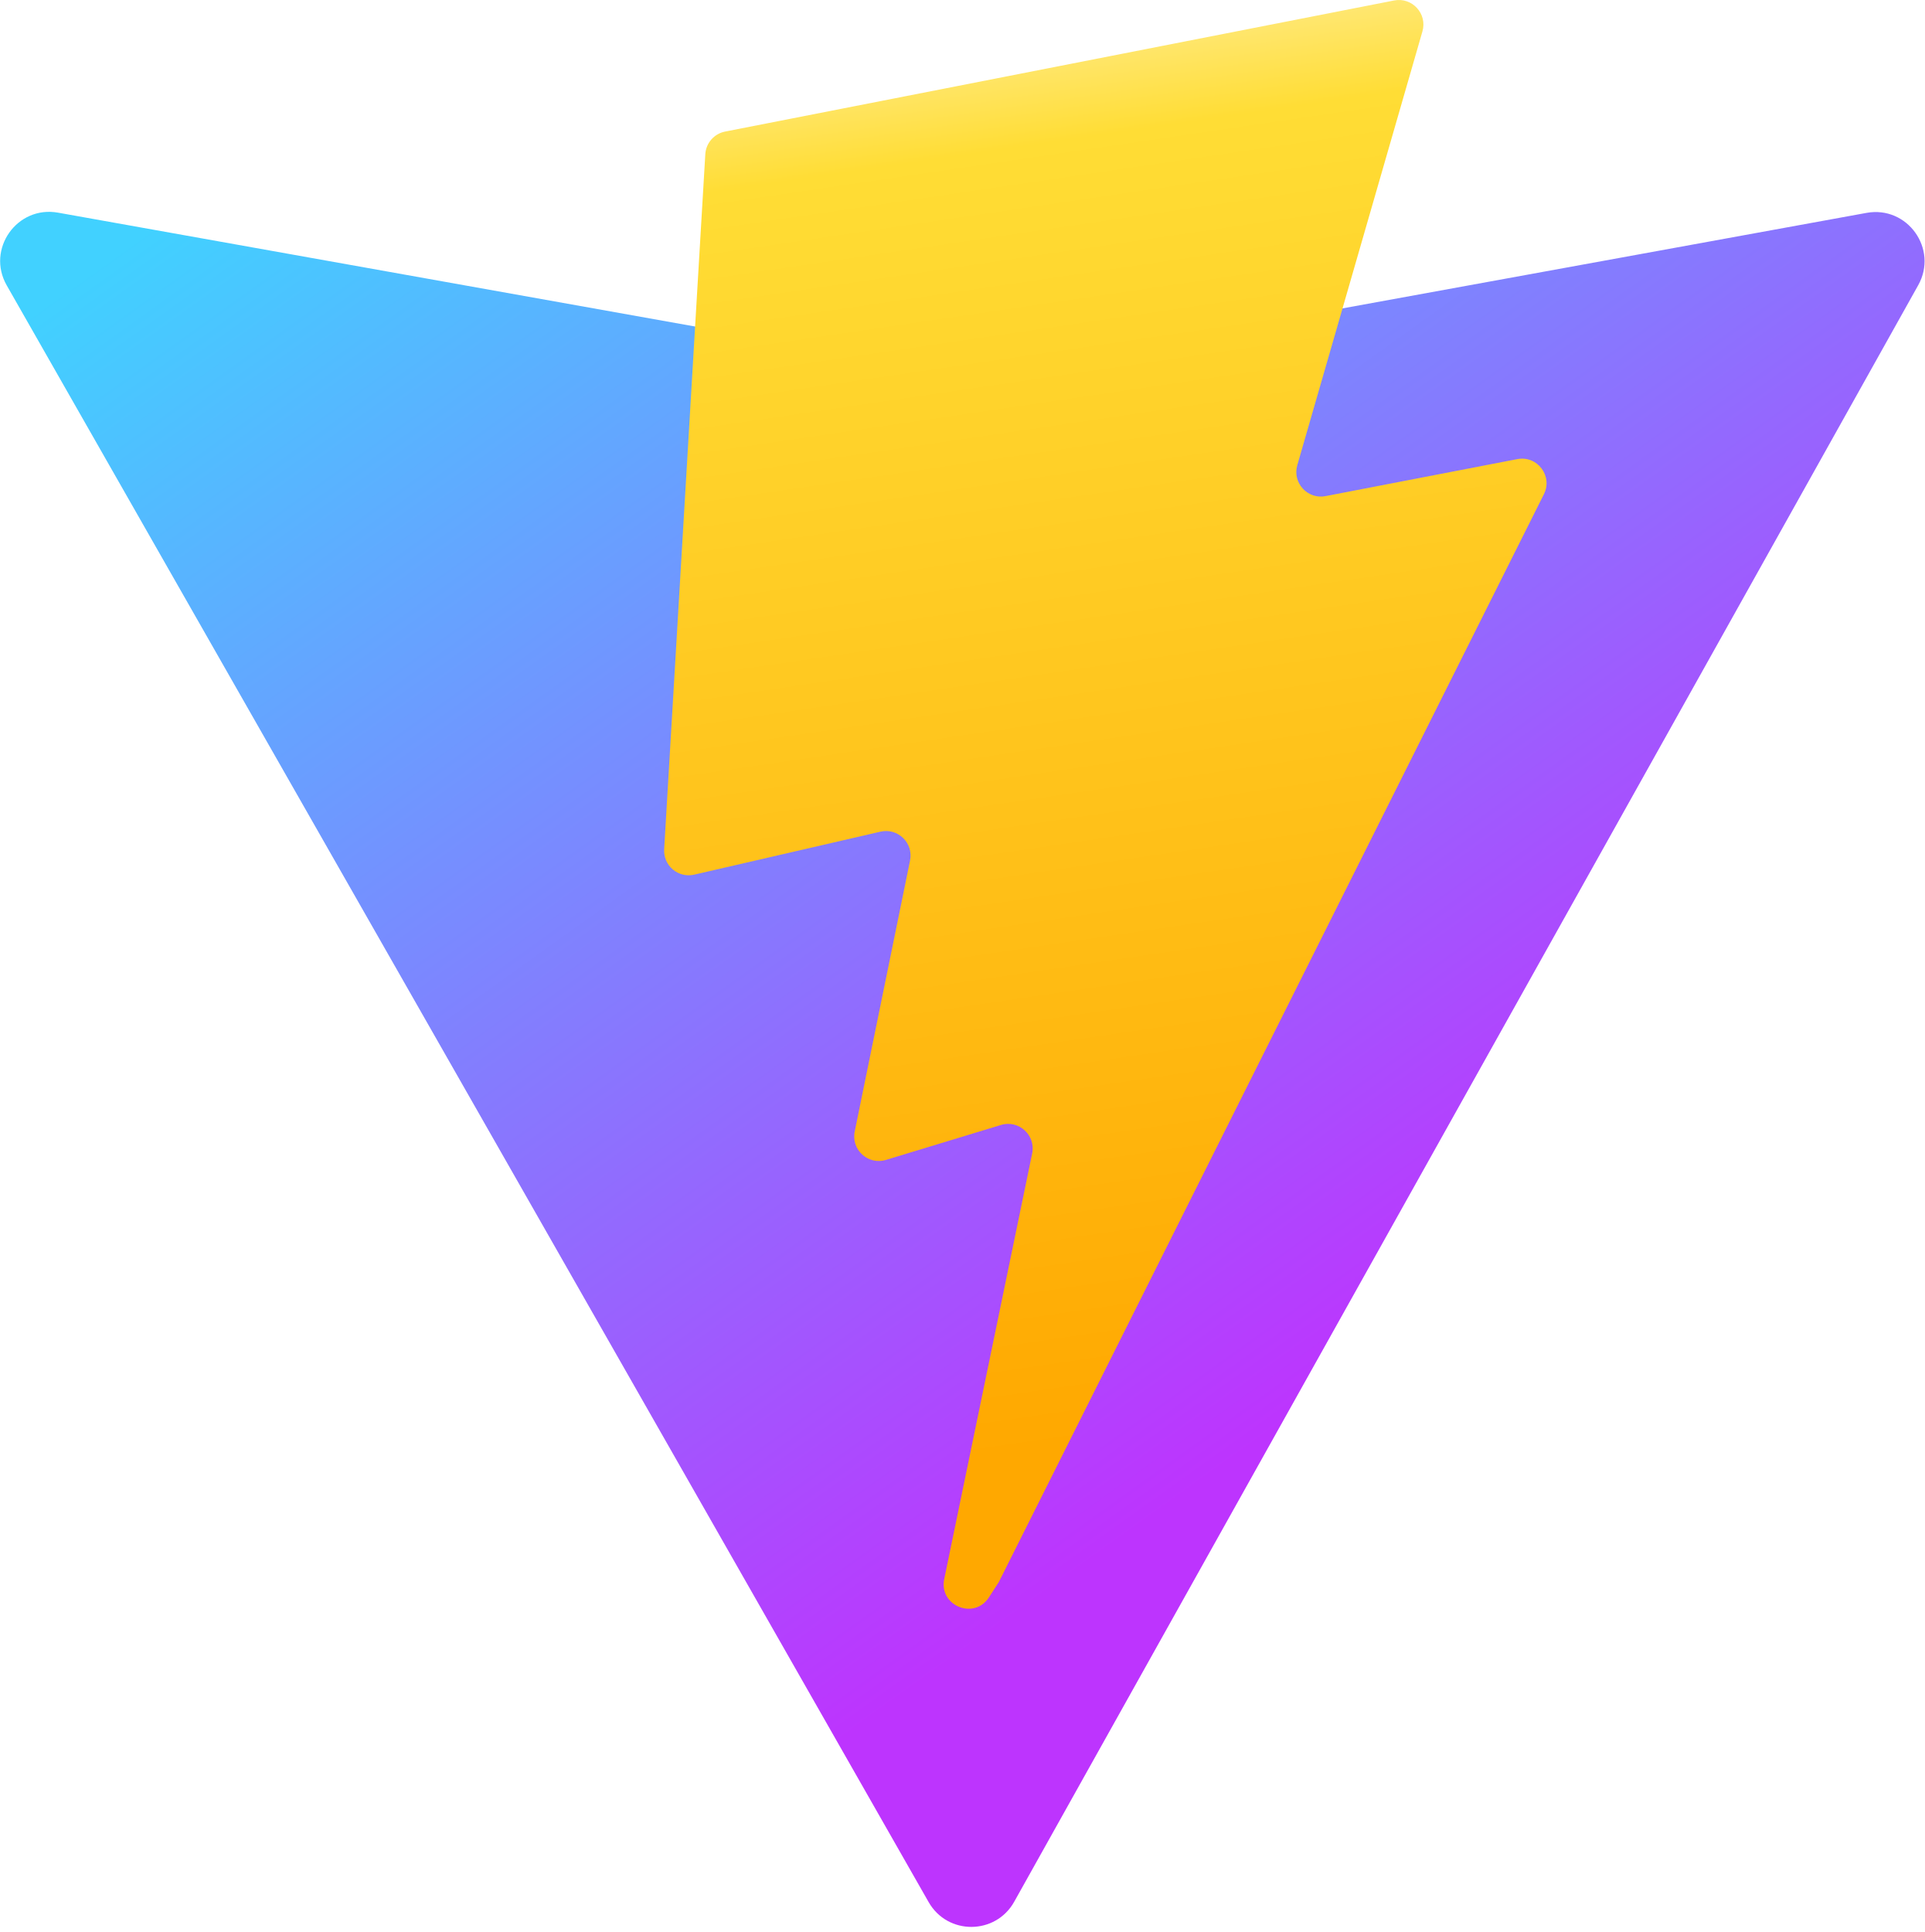
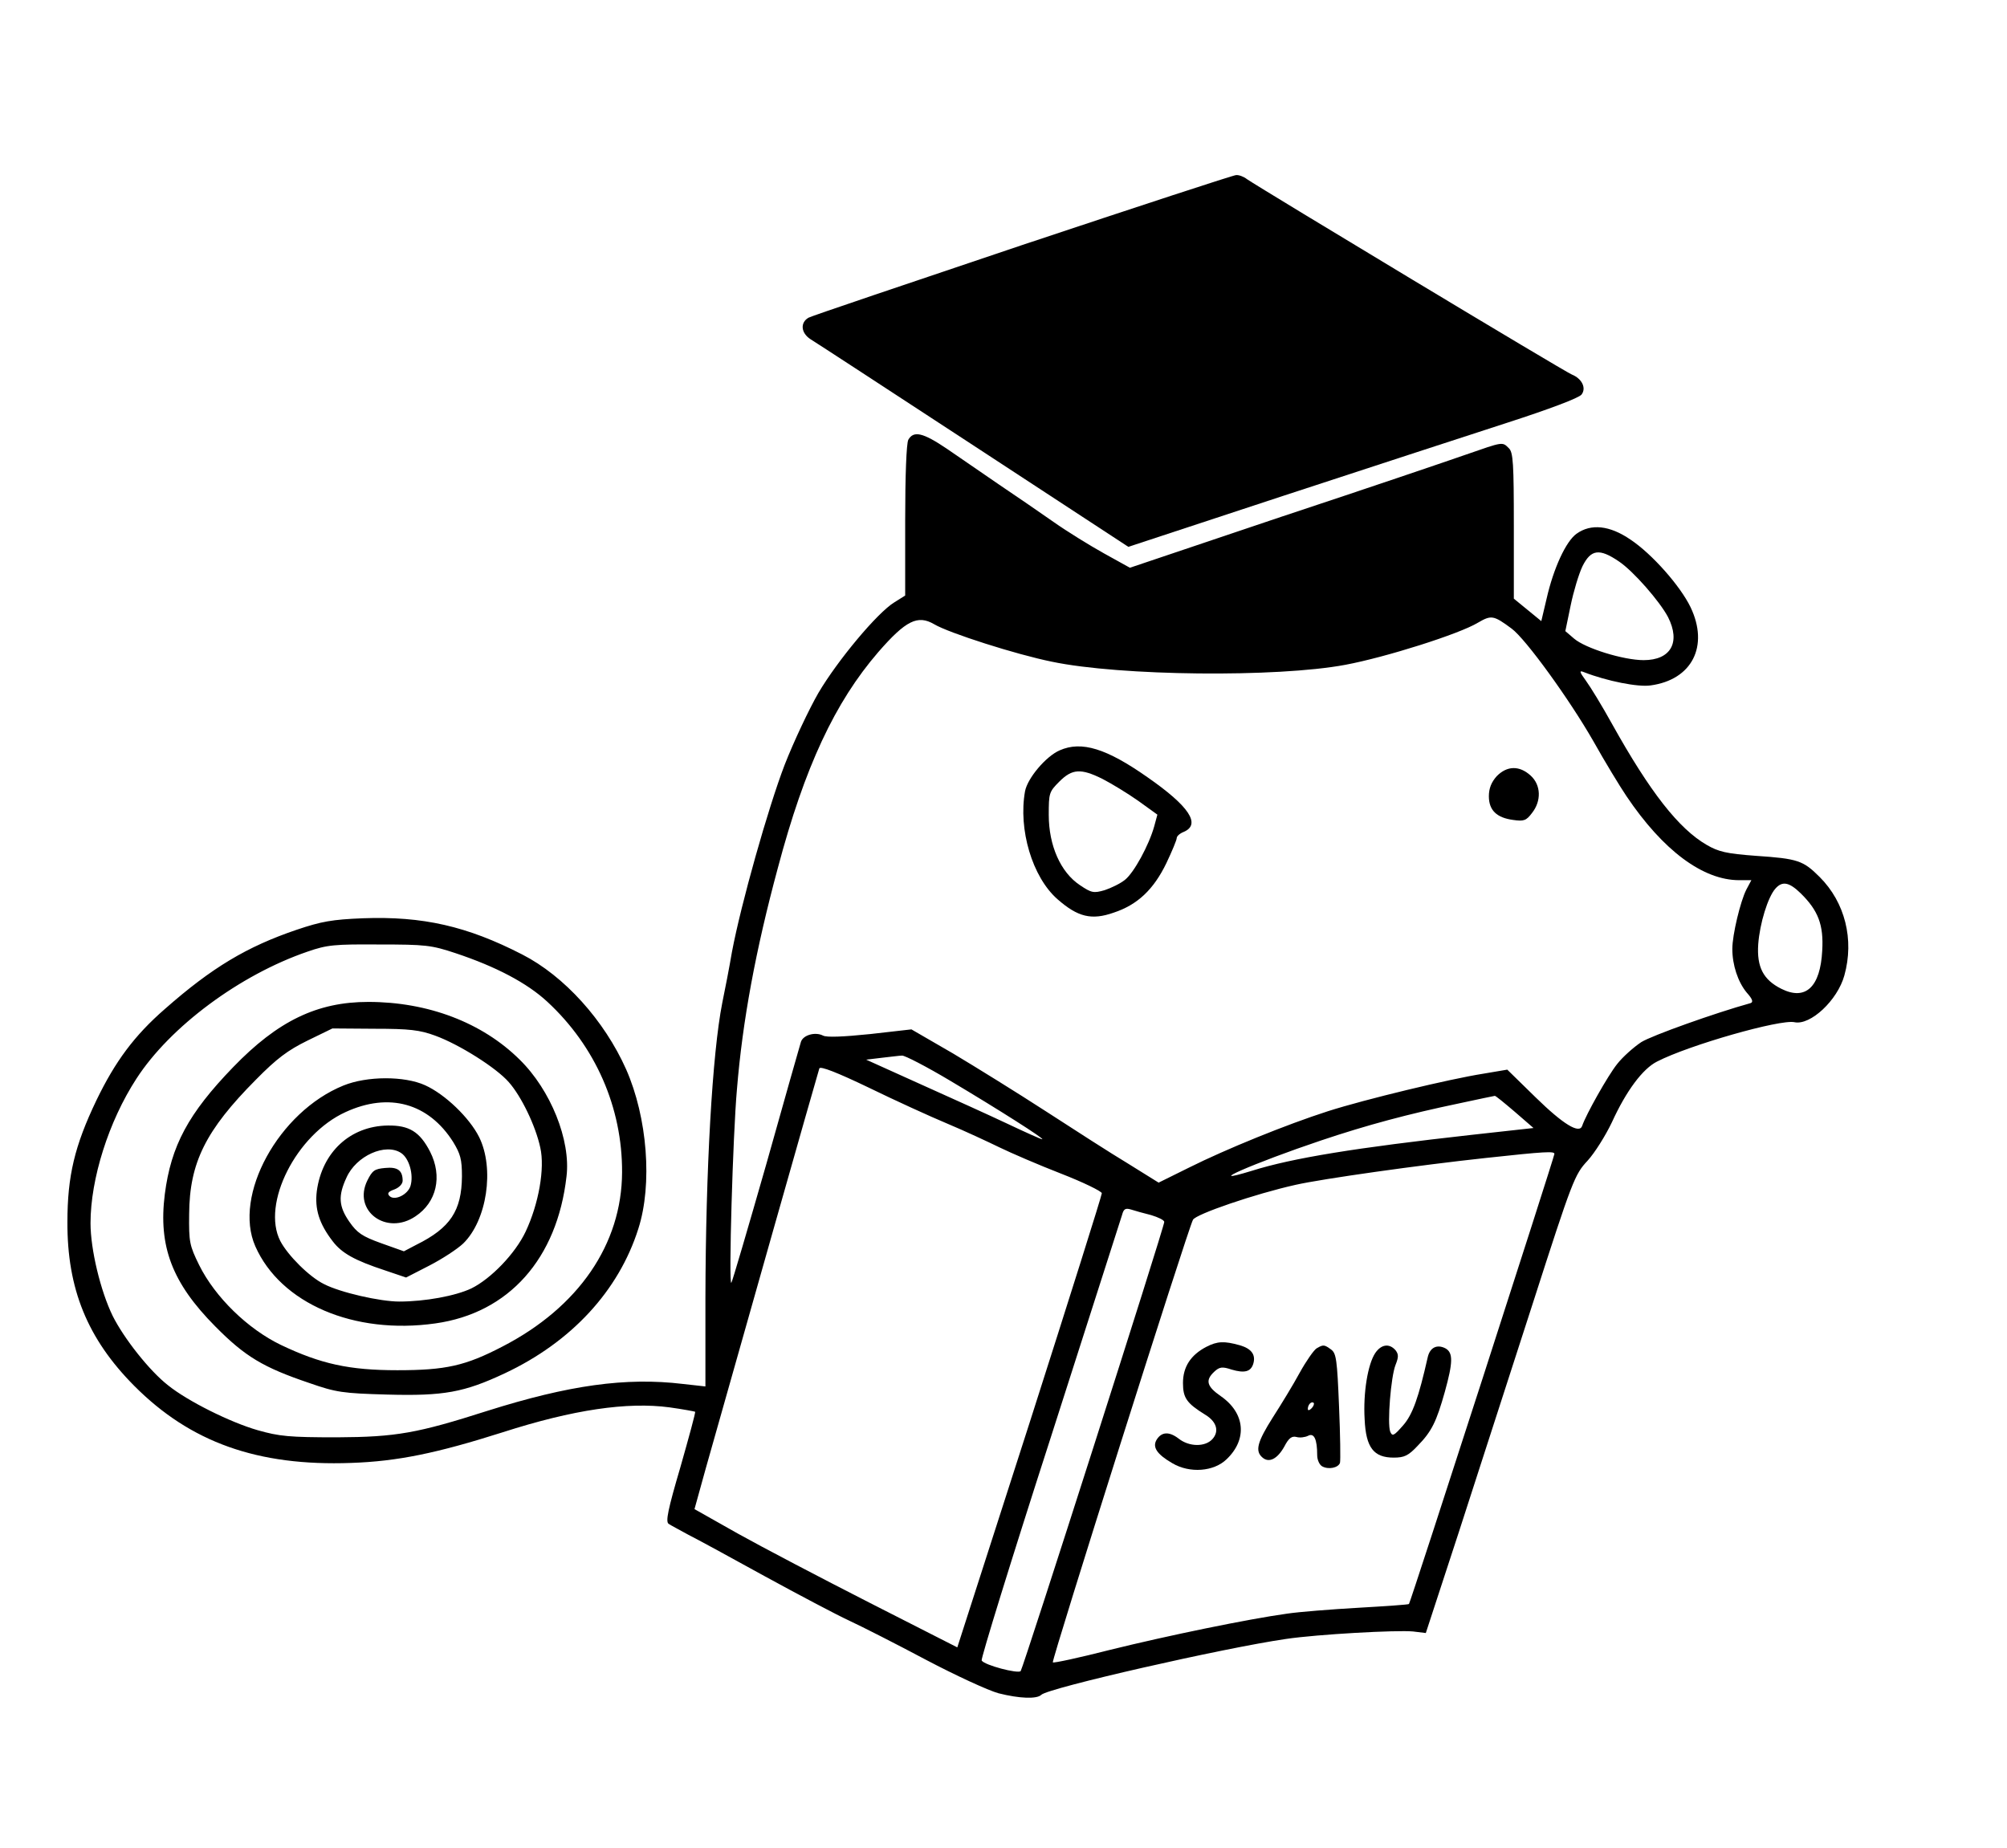
- <svg xmlns="http://www.w3.org/2000/svg" aria-hidden="true" role="img" class="iconify iconify--logos" width="31.88" height="32" preserveAspectRatio="xMidYMid meet" viewBox="0 0 256 257">
-   <defs>
-     <linearGradient id="IconifyId1813088fe1fbc01fb466" x1="-.828%" x2="57.636%" y1="7.652%" y2="78.411%">
-       <stop offset="0%" stop-color="#41D1FF" />
-       <stop offset="100%" stop-color="#BD34FE" />
-     </linearGradient>
-     <linearGradient id="IconifyId1813088fe1fbc01fb467" x1="43.376%" x2="50.316%" y1="2.242%" y2="89.03%">
-       <stop offset="0%" stop-color="#FFEA83" />
-       <stop offset="8.333%" stop-color="#FFDD35" />
-       <stop offset="100%" stop-color="#FFA800" />
-     </linearGradient>
-   </defs>
-   <path fill="url(#IconifyId1813088fe1fbc01fb466)" d="M255.153 37.938L134.897 252.976c-2.483 4.44-8.862 4.466-11.382.048L.875 37.958c-2.746-4.814 1.371-10.646 6.827-9.67l120.385 21.517a6.537 6.537 0 0 0 2.322-.004l117.867-21.483c5.438-.991 9.574 4.796 6.877 9.62Z" />
-   <path fill="url(#IconifyId1813088fe1fbc01fb467)" d="M185.432.063L96.44 17.501a3.268 3.268 0 0 0-2.634 3.014l-5.474 92.456a3.268 3.268 0 0 0 3.997 3.378l24.777-5.718c2.318-.535 4.413 1.507 3.936 3.838l-7.361 36.047c-.495 2.426 1.782 4.5 4.151 3.78l15.304-4.649c2.372-.72 4.652 1.36 4.15 3.788l-11.698 56.621c-.732 3.542 3.979 5.473 5.943 2.437l1.313-2.028l72.516-144.72c1.215-2.423-.88-5.186-3.54-4.672l-25.505 4.922c-2.396.462-4.435-1.77-3.759-4.114l16.646-57.705c.677-2.35-1.37-4.583-3.769-4.113Z" />
+ <svg xmlns="http://www.w3.org/2000/svg" version="1.0" width="643pt" height="592pt" viewBox="0 0 643 592" preserveAspectRatio="xMidYMid meet">
+   <g transform="translate(0,592) scale(0.1,-0.1)" fill="#000000" stroke="none">
+     <path d="M3275 5135 c-368 -124 -677 -228 -685 -233 -27 -16 -24 -49 7 -69 15 -9 251 -163 523 -341 l495 -324 495 163 c272 89 596 195 720 235 133 43 229 79 237 90 16 21 1 51 -31 64 -20 7 -994 594 -1041 626 -10 8 -26 14 -35 13 -8 0 -316 -101 -685 -224z" />
+     <path d="M2910 4511 c-6 -12 -10 -113 -10 -260 l0 -239 -35 -22 c-54 -33 -181 -185 -243 -290 -30 -52 -79 -156 -108 -230 -53 -138 -140 -446 -169 -600 -8 -47 -22 -120 -31 -163 -32 -162 -53 -533 -54 -946 l0 -283 -72 8 c-183 22 -366 -4 -626 -86 -225 -72 -293 -84 -482 -85 -153 0 -185 3 -255 23 -87 25 -224 93 -287 144 -59 46 -141 150 -177 222 -39 80 -71 213 -71 297 0 142 58 326 147 463 108 167 332 333 548 407 63 22 87 24 230 23 148 0 167 -2 245 -28 129 -43 228 -95 293 -155 155 -143 241 -340 240 -547 -1 -230 -139 -432 -383 -558 -119 -62 -182 -76 -337 -76 -154 0 -245 20 -373 81 -106 51 -211 153 -262 256 -31 63 -33 74 -32 163 1 165 53 269 214 431 67 68 102 94 165 125 l80 39 135 -1 c112 0 145 -4 194 -22 77 -28 196 -103 236 -149 40 -45 86 -140 101 -210 15 -66 -5 -180 -47 -269 -33 -70 -111 -151 -174 -182 -51 -24 -148 -42 -231 -42 -61 0 -189 29 -241 56 -47 23 -116 92 -140 138 -61 119 51 341 209 413 139 64 266 29 345 -96 23 -38 28 -55 28 -110 -1 -110 -37 -165 -146 -219 l-40 -21 -73 26 c-61 22 -77 33 -102 69 -34 49 -36 83 -9 141 31 70 125 112 175 79 26 -17 41 -70 30 -106 -9 -28 -51 -48 -67 -32 -8 8 -5 14 15 21 16 6 27 18 27 28 0 33 -16 45 -56 41 -34 -3 -41 -8 -57 -40 -48 -97 61 -178 154 -115 68 45 87 128 47 207 -33 64 -67 85 -136 84 -120 -2 -210 -85 -227 -210 -7 -57 7 -104 51 -161 29 -38 70 -61 167 -93 l68 -23 74 38 c41 21 90 53 109 71 76 74 101 240 51 341 -31 62 -109 137 -173 166 -66 30 -186 30 -262 -1 -207 -84 -354 -352 -282 -515 81 -183 316 -284 577 -247 235 33 390 207 420 471 14 116 -51 277 -150 374 -120 119 -294 185 -485 185 -164 0 -290 -61 -433 -209 -144 -149 -199 -252 -219 -407 -21 -167 23 -284 162 -424 95 -96 153 -131 301 -181 86 -30 107 -33 249 -37 182 -5 247 7 377 68 213 100 365 264 428 463 46 143 29 357 -39 511 -70 157 -198 299 -333 368 -177 91 -319 123 -510 116 -99 -4 -133 -10 -213 -37 -159 -54 -271 -121 -421 -253 -99 -86 -160 -169 -220 -293 -70 -146 -93 -243 -93 -390 -1 -214 64 -374 214 -525 180 -181 395 -258 695 -247 148 5 274 31 485 98 227 73 400 98 535 80 43 -6 80 -13 82 -14 2 -2 -20 -82 -47 -177 -40 -136 -48 -175 -38 -182 7 -5 36 -20 63 -35 28 -14 138 -74 245 -133 108 -59 229 -123 270 -142 41 -19 153 -76 247 -126 95 -50 199 -98 232 -107 67 -17 123 -19 137 -5 22 22 584 150 784 179 101 15 355 29 407 24 l41 -5 106 324 c57 177 164 508 237 733 127 395 134 412 175 456 23 25 58 81 78 123 46 101 99 172 145 195 103 53 395 136 440 126 51 -11 138 70 160 150 32 115 2 234 -79 315 -53 53 -70 59 -204 68 -95 7 -120 13 -158 35 -90 52 -182 170 -303 387 -32 58 -70 120 -84 139 -22 30 -22 34 -5 27 72 -28 172 -48 212 -42 133 18 188 126 128 251 -33 68 -123 170 -192 216 -67 46 -127 52 -173 19 -34 -24 -74 -111 -96 -208 l-17 -72 -44 36 -44 36 0 233 c0 199 -2 236 -16 249 -21 21 -18 21 -136 -20 -57 -20 -322 -110 -591 -199 l-487 -164 -83 46 c-45 25 -118 70 -162 101 -44 31 -123 85 -175 120 -52 36 -127 87 -166 114 -77 52 -107 59 -124 29z m2277 -390 c46 -31 130 -127 157 -178 41 -81 9 -138 -78 -138 -65 0 -187 38 -223 69 l-28 24 17 82 c9 44 26 101 38 126 27 54 54 58 117 15z m-344 -215 c45 -33 186 -228 262 -361 37 -66 85 -145 106 -176 117 -174 245 -269 361 -269 l39 0 -16 -30 c-19 -37 -45 -145 -45 -190 0 -52 18 -106 46 -140 19 -21 22 -31 12 -34 -112 -31 -317 -104 -350 -125 -24 -16 -59 -47 -77 -70 -29 -36 -100 -162 -112 -198 -9 -27 -61 5 -149 91 l-91 89 -77 -13 c-108 -17 -378 -82 -497 -120 -134 -43 -328 -122 -446 -181 l-97 -48 -98 61 c-55 33 -173 109 -264 168 -91 59 -225 142 -297 185 l-133 77 -132 -15 c-88 -9 -139 -11 -151 -5 -25 13 -64 2 -71 -20 -3 -9 -53 -186 -111 -392 -59 -206 -109 -377 -112 -380 -9 -7 5 475 18 620 18 220 60 446 131 709 86 324 183 531 322 692 88 101 126 120 179 89 47 -28 263 -97 377 -120 219 -46 721 -51 940 -10 129 24 366 99 425 135 43 25 50 24 108 -19z m926 -848 c56 -55 74 -101 69 -184 -6 -116 -53 -161 -131 -122 -58 29 -79 70 -74 143 5 67 31 151 55 178 22 25 44 21 81 -15z m-2724 -601 c153 -91 304 -187 294 -187 -4 0 -53 22 -110 49 -57 27 -183 84 -279 127 l-175 79 50 6 c28 3 57 7 65 7 8 1 78 -35 155 -81z m-10 -137 c55 -23 130 -58 167 -76 37 -18 125 -56 197 -84 72 -28 131 -57 131 -63 0 -7 -104 -337 -231 -734 l-232 -721 -281 143 c-155 79 -344 178 -421 221 l-140 79 36 130 c95 337 360 1271 364 1282 3 8 57 -13 157 -61 84 -41 198 -93 253 -116z m1818 38 l60 -52 -199 -22 c-368 -41 -573 -74 -703 -115 -167 -51 7 25 221 97 149 50 280 85 443 119 61 13 112 24 114 24 2 1 30 -22 64 -51z m127 -135 c0 -9 -461 -1437 -466 -1442 -1 -2 -74 -7 -161 -12 -87 -5 -190 -13 -230 -19 -123 -17 -381 -70 -567 -116 -98 -25 -181 -43 -183 -40 -5 5 432 1386 449 1418 9 18 199 83 329 112 84 19 395 63 609 86 193 21 220 22 220 13z m-1292 -196 c23 -7 42 -16 42 -22 0 -17 -452 -1429 -460 -1439 -9 -9 -116 19 -125 34 -3 5 95 323 219 707 123 384 227 709 231 721 5 19 11 22 28 17 12 -4 41 -12 65 -18z" />
+     <path d="M3395 3516 c-44 -19 -103 -89 -111 -131 -22 -122 23 -275 104 -346 65 -57 109 -68 180 -43 76 25 128 74 169 159 18 38 33 74 33 80 0 6 10 15 23 20 55 24 17 82 -117 175 -131 92 -211 117 -281 86z m138 -92 c29 -15 80 -46 114 -70 l61 -44 -10 -37 c-17 -61 -65 -149 -94 -172 -15 -12 -44 -26 -65 -33 -35 -10 -42 -9 -79 16 -62 41 -100 127 -100 225 0 70 1 74 34 107 41 41 69 43 139 8z" />
+     <path d="M4795 3433 c-17 -19 -25 -39 -25 -64 0 -45 25 -69 78 -76 34 -5 42 -2 60 22 31 39 29 90 -4 120 -36 33 -76 32 -109 -2z" />
+     <path d="M3865 1605 c-50 -26 -75 -64 -75 -116 0 -48 12 -65 72 -102 36 -22 45 -53 22 -78 -23 -25 -74 -25 -108 2 -30 23 -54 22 -70 -3 -15 -24 0 -47 50 -76 56 -33 133 -27 174 13 67 64 59 148 -19 202 -45 31 -50 51 -21 78 17 16 26 17 56 7 41 -12 61 -7 69 18 9 29 -5 49 -43 60 -50 14 -72 13 -107 -5z" />
+     <path d="M4218 1600 c-9 -6 -33 -40 -54 -78 -20 -37 -59 -101 -86 -143 -50 -79 -58 -108 -33 -129 21 -18 48 -4 70 36 14 27 24 34 39 30 10 -3 27 -1 37 4 19 10 29 -11 29 -62 0 -15 7 -31 16 -36 20 -11 51 -5 57 11 2 7 1 88 -3 181 -6 149 -9 170 -25 182 -22 16 -25 17 -47 4z m-16 -192 c-7 -7 -12 -8 -12 -2 0 14 12 26 19 19 2 -3 -1 -11 -7 -17z" />
+     <path d="M4406 1585 c-24 -36 -39 -128 -34 -212 4 -91 29 -123 93 -123 34 0 47 6 77 38 45 46 60 77 87 173 26 94 27 125 2 139 -27 14 -50 3 -57 -29 -29 -128 -48 -183 -79 -218 -29 -33 -34 -36 -41 -20 -10 26 2 176 17 214 10 25 10 34 0 47 -20 23 -46 19 -65 -9z" />
+   </g>
</svg>
